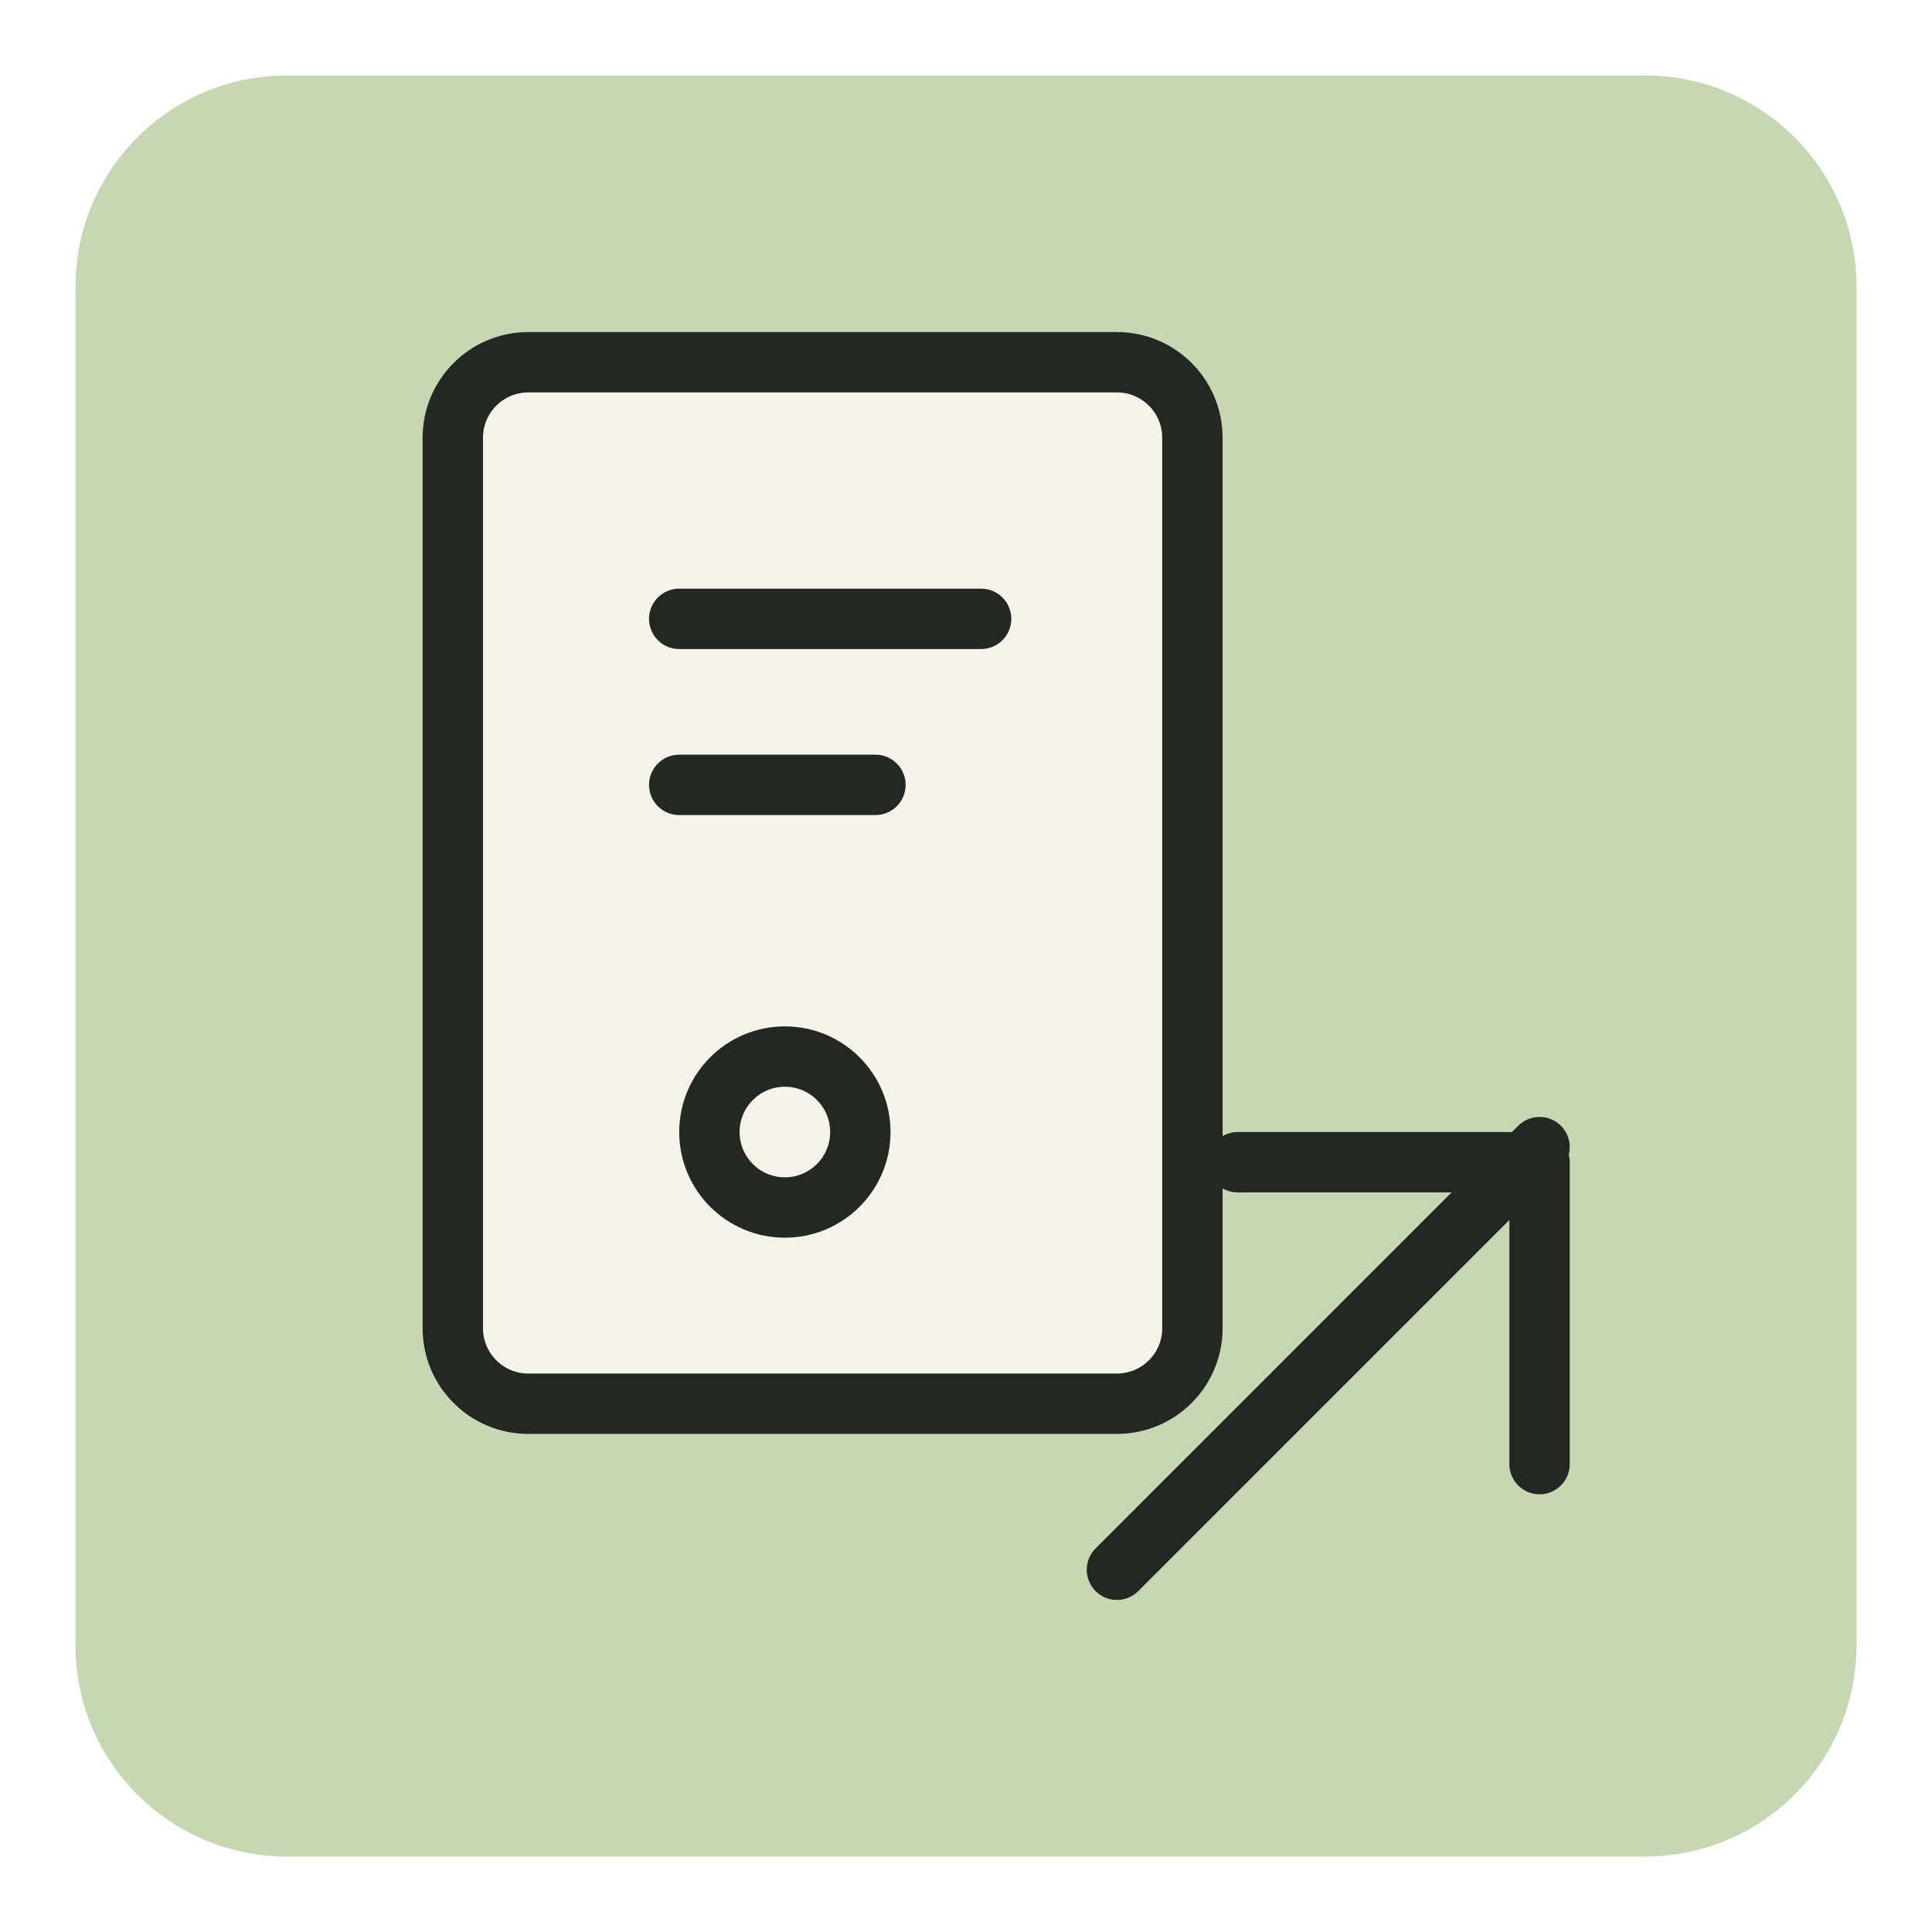
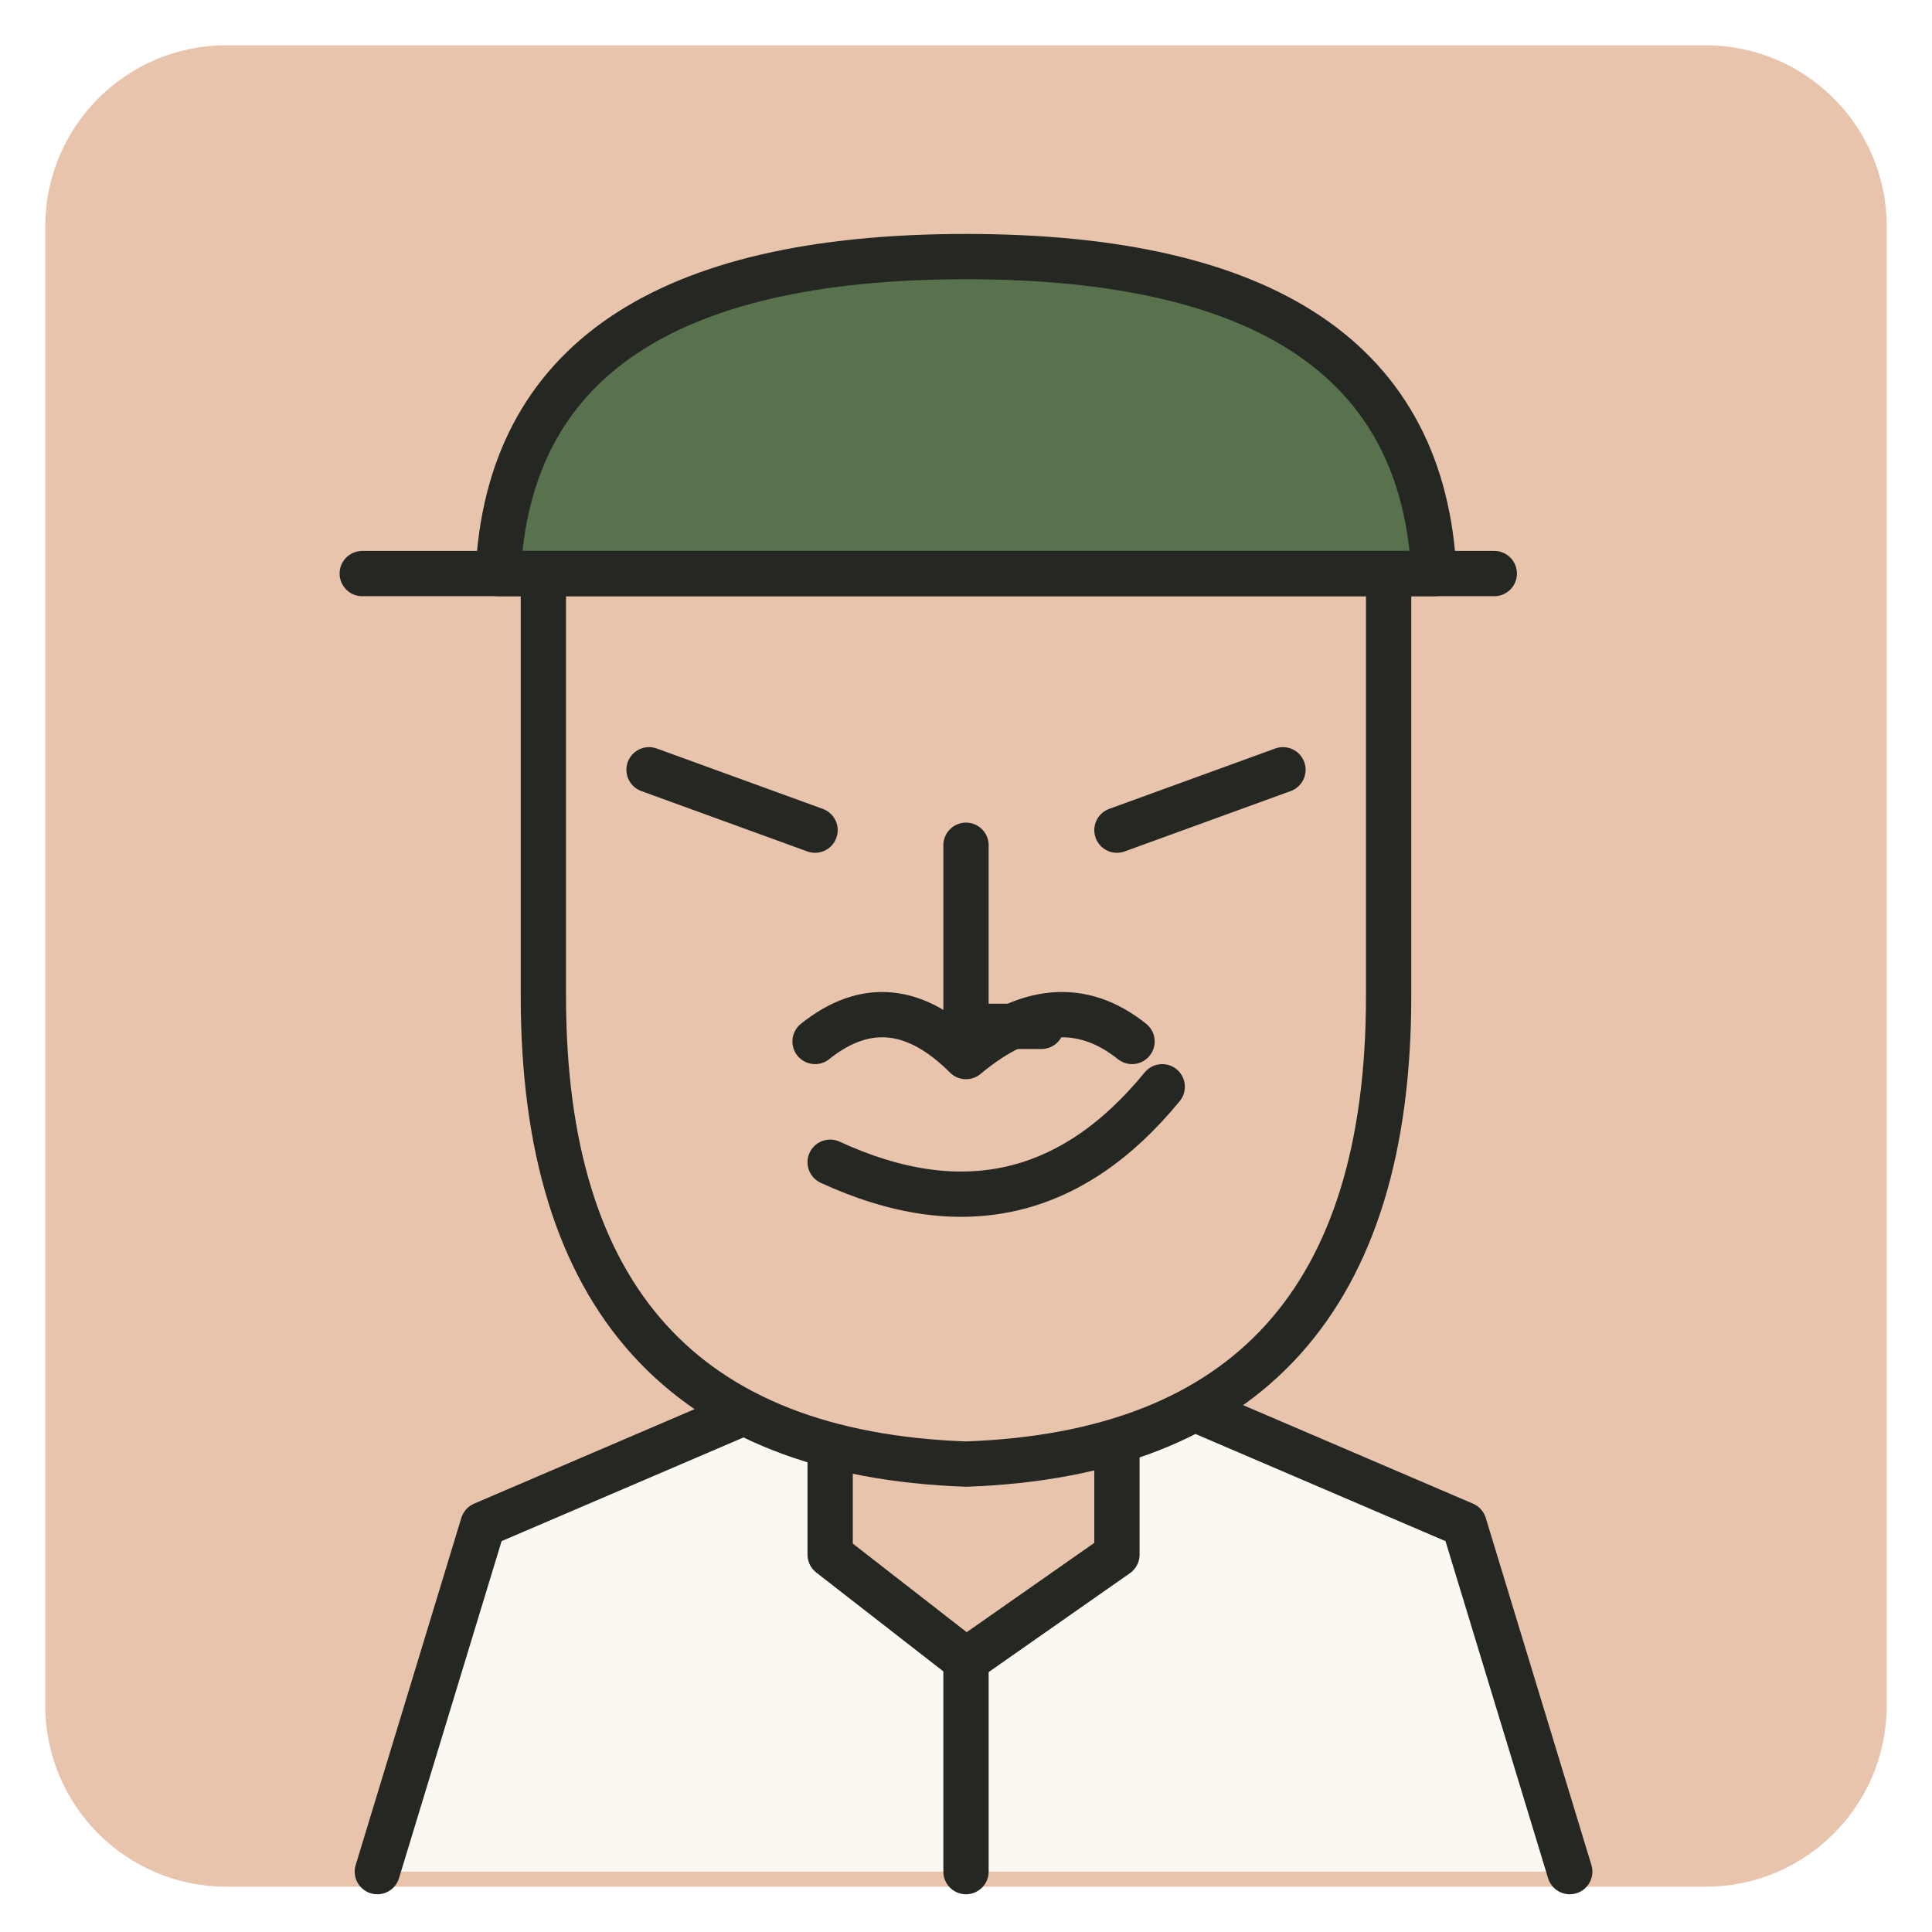
<svg xmlns="http://www.w3.org/2000/svg" width="128" height="128" viewBox="0 0 128 128">
-   <rect x="5" y="5" width="118" height="118" rx="14" fill="#c6d7b4" />
-   <g stroke="#252722" stroke-width="4" stroke-linecap="round" stroke-linejoin="round" fill="none">
-     <rect x="30" y="24" width="49" height="69" rx="5" fill="#f6f3e9" />
-     <path d="M45 41H65M45 52H58M74 104L102 76M82 77H102V97" />
-     <circle cx="52" cy="75" r="5" />
+   <rect x="3" y="3" width="122" height="122" rx="12" fill="#e8c4ad" />
+   <g stroke="#252722" stroke-width="3" stroke-linecap="round" stroke-linejoin="round">
+     <path d="M25 124L32 101L53 92H76L97 101L104 124" fill="#faf8f0" />
+     <path d="M55 89V103L64 110L74 103V89" fill="#e8c4ad" />
+     <path d="M36 37V66Q36 96 64 97Q92 96 92 66V37Z" fill="#e8c4ad" />
+     <path d="M33 38Q34 17 64 17Q94 17 95 38Z" fill="#58724d" />
+     <path d="M24 38H99" />
+     <g fill="none">
+       <path d="M43 51L54 55M74 55L85 51" />
+       <path d="M64 56V68H69" />
+       <path d="M55 77Q68 83 77 72" />
+     </g>
+     <path d="M54 69Q59 65 64 70Q70 65 75 69" fill="none" />
+     <path d="M64 110V124" fill="none" />
  </g>
</svg>
